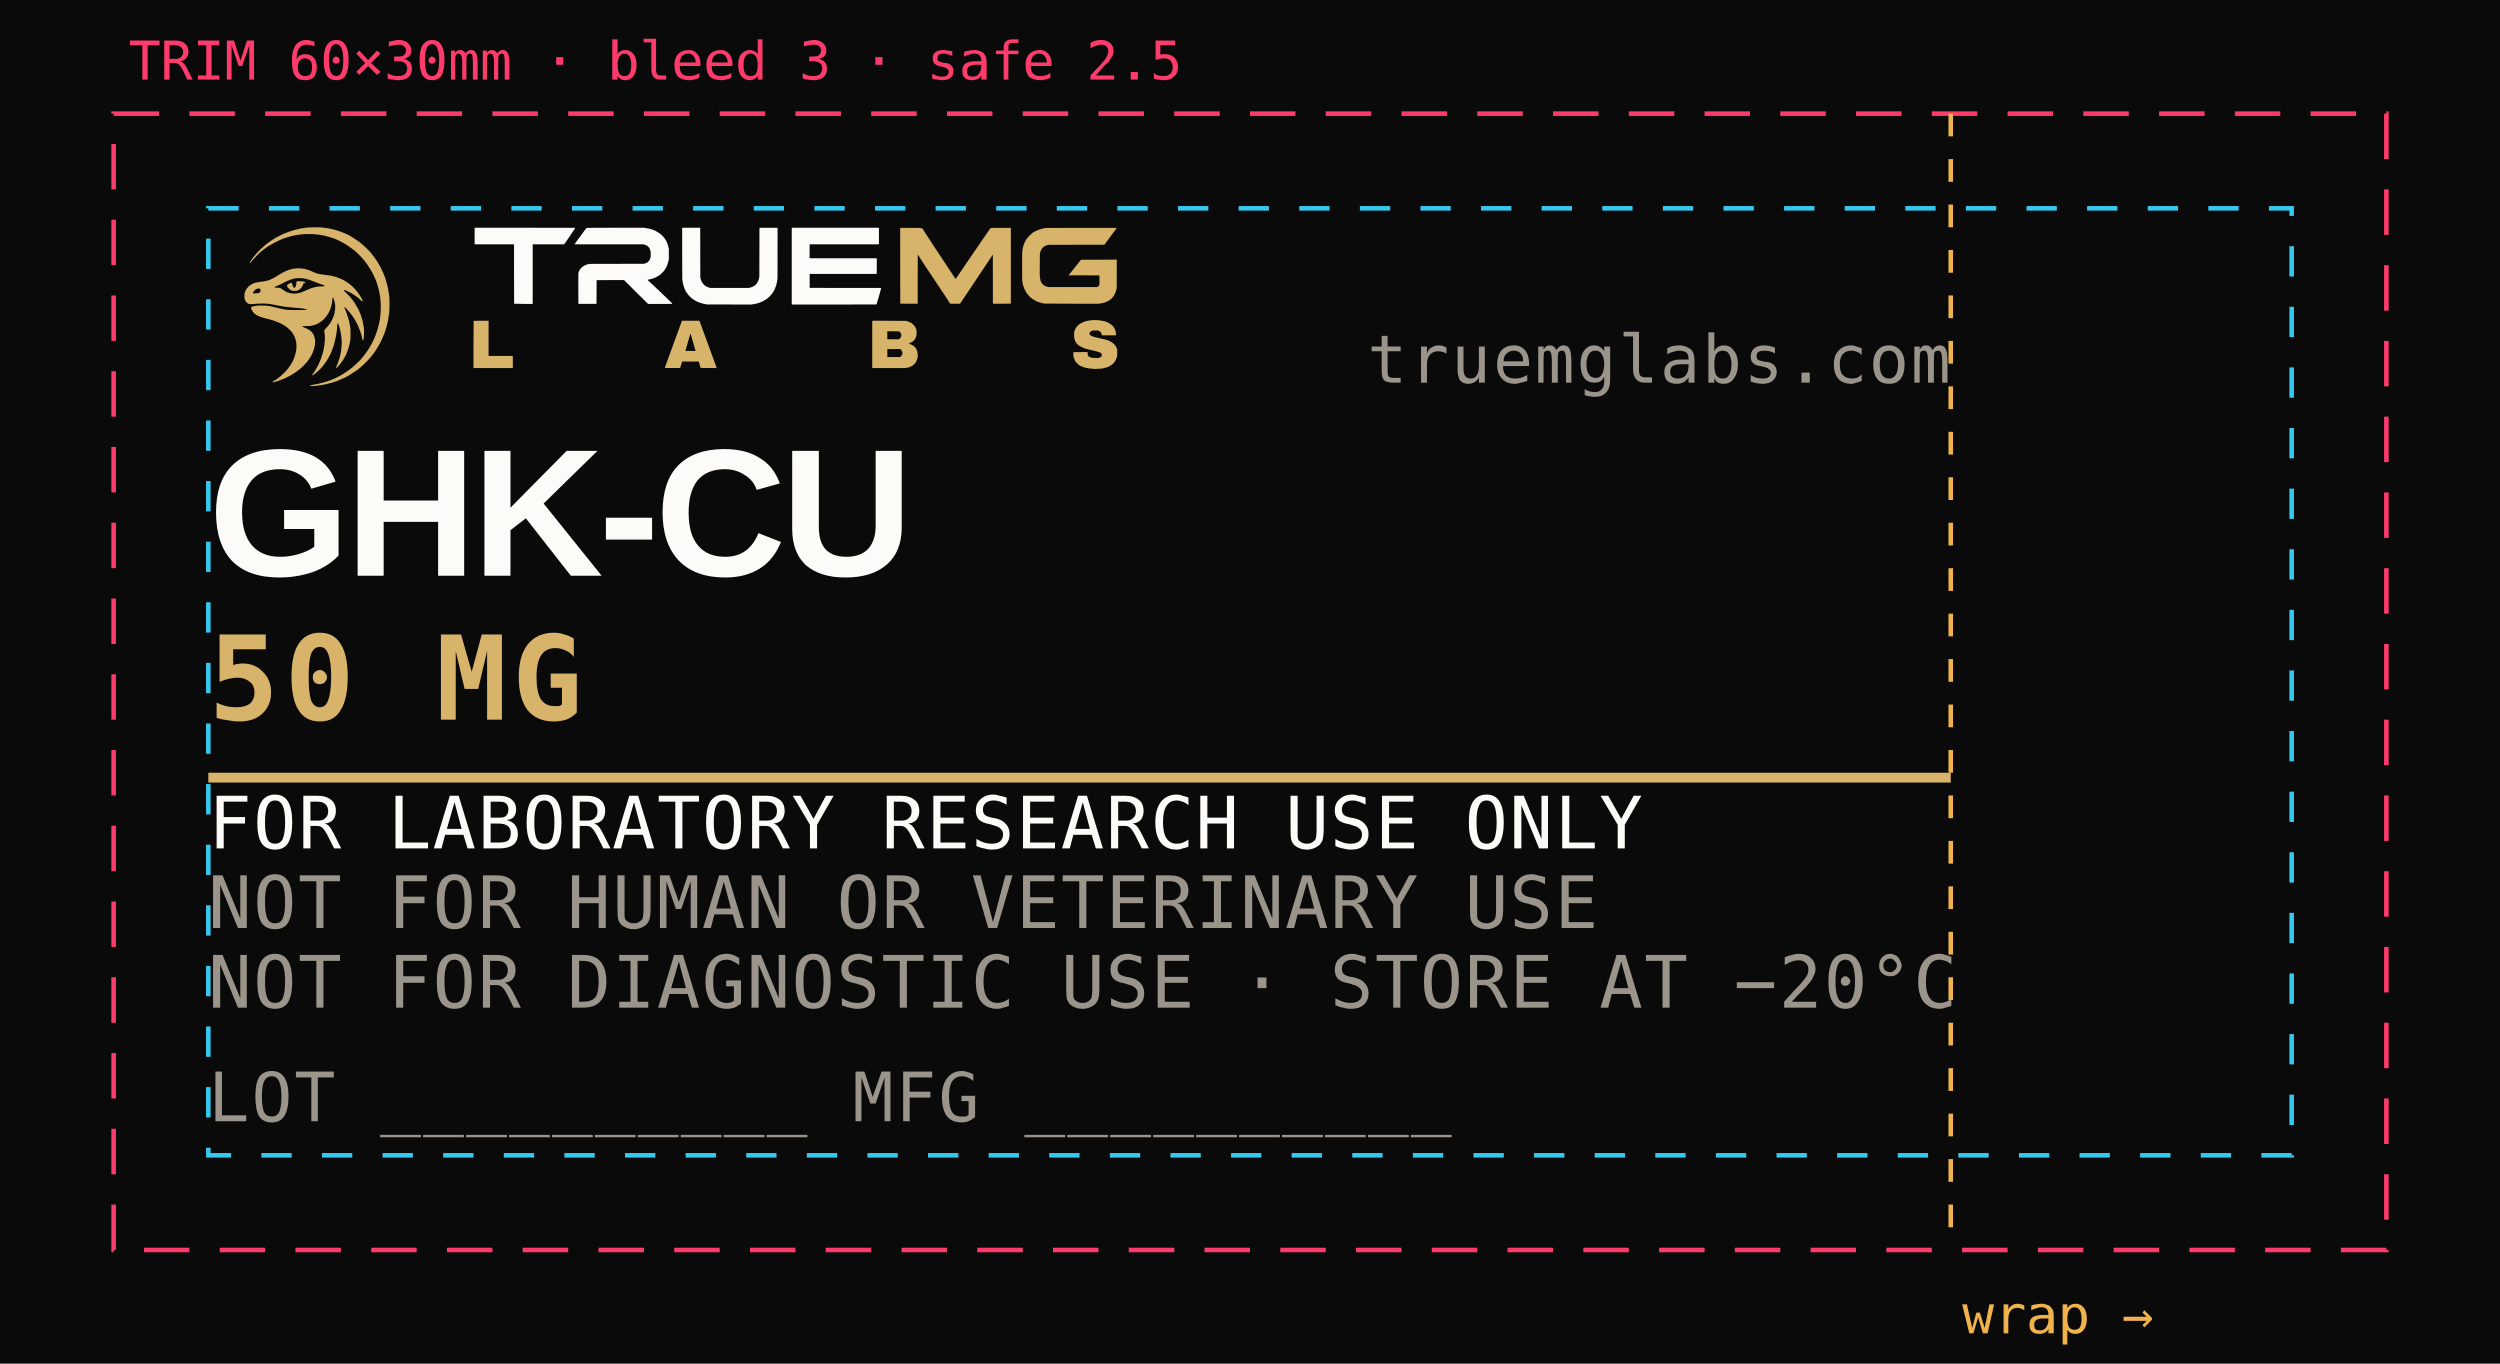
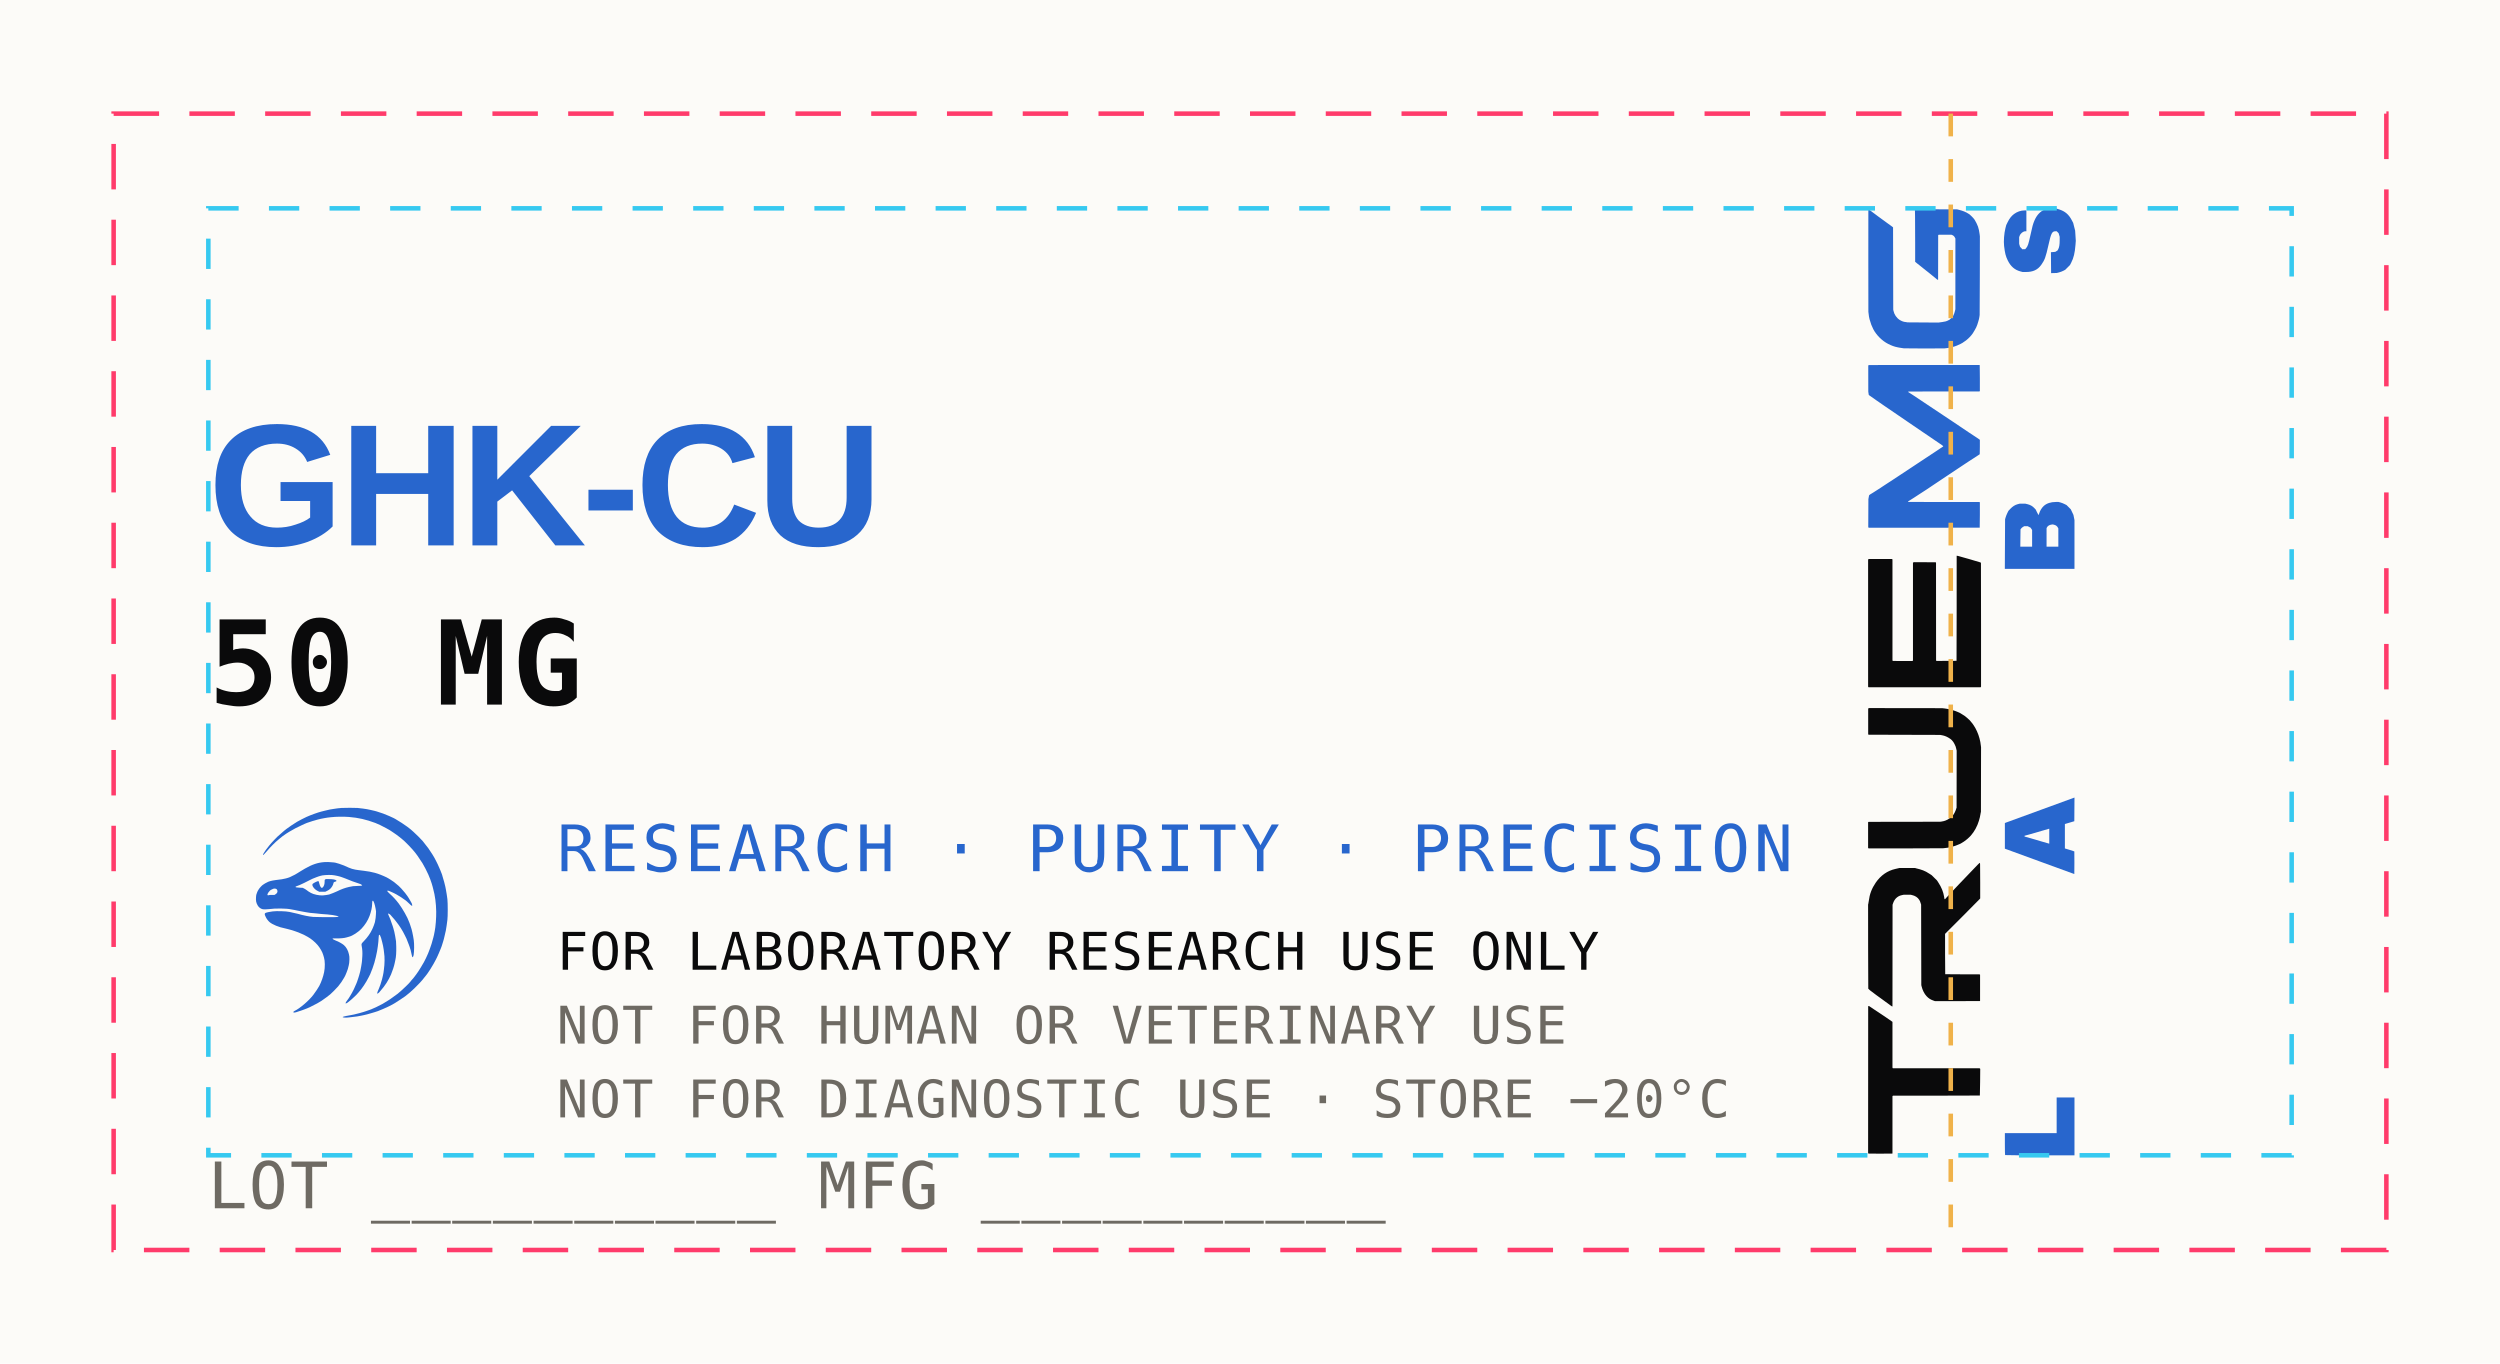
<svg xmlns="http://www.w3.org/2000/svg" width="66.0mm" height="36.0mm" viewBox="0 0 66.0 36.0">
-   <rect x="0" y="0" width="66.0" height="36.0" fill="#0A0A0B" />
-   <g transform="translate(5.500,5.300) scale(0.0035)">
-     <g transform="translate(0,1600) scale(0.025,-0.025)" fill="#D8B46A" stroke="none">
-       <path d="M30400 55957 c-297 -16 -720 -59 -940 -94 -220 -35 -598 -91 -840 -124 -768 -105 -982 -149 -2060 -419 -187 -47 -520 -130 -740 -184 -821 -204 -2477 -801 -3440 -1242 -528 -241 -1624 -809 -2100 -1086 -590 -345 -2063 -1335 -2434 -1636 -184 -150 -429 -344 -546 -432 -225 -171 -418 -340 -1592 -1400 -171 -154 -354 -346 -408 -427 -53 -81 -151 -178 -217 -217 -65 -39 -332 -323 -591 -631 -260 -307 -536 -632 -615 -722 -79 -90 -204 -252 -278 -361 -74 -110 -192 -263 -262 -340 -114 -126 -263 -343 -696 -1013 -216 -334 -206 -561 14 -319 54 61 220 236 368 390 148 154 351 382 453 506 583 717 1913 2044 2524 2520 187 146 376 305 420 354 124 139 986 773 1403 1033 152 95 430 269 617 387 719 454 2073 1166 2860 1505 308 133 603 269 657 303 136 88 871 359 1323 488 209 60 422 131 472 159 51 28 280 93 509 144 229 52 529 139 668 194 138 54 485 138 771 186 286 48 664 121 840 162 176 41 500 94 720 119 220 24 553 61 740 82 1195 135 2877 157 4140 55 2107 -171 3829 -563 6000 -1368 547 -203 1543 -682 2440 -1172 805 -441 925 -512 1273 -757 172 -121 406 -279 520 -351 314 -199 918 -640 1261 -920 168 -138 414 -333 546 -433 671 -512 2476 -2380 3072 -3178 171 -230 399 -535 507 -678 203 -270 597 -862 1144 -1720 301 -472 1075 -1973 1331 -2582 244 -582 288 -689 440 -1078 157 -402 526 -1548 526 -1634 0 -25 63 -271 139 -546 425 -1525 659 -3281 692 -5200 24 -1413 -143 -3550 -352 -4500 -43 -198 -116 -563 -160 -812 -45 -249 -115 -537 -156 -640 -40 -103 -95 -296 -122 -428 -70 -351 -400 -1420 -556 -1800 -45 -110 -126 -335 -179 -500 -303 -935 -1266 -2951 -1690 -3540 -48 -66 -136 -217 -195 -335 -59 -118 -223 -384 -363 -590 -141 -206 -291 -442 -333 -525 -80 -157 -865 -1223 -1119 -1521 -80 -93 -265 -302 -411 -463 -146 -160 -293 -345 -327 -409 -114 -218 -2195 -2185 -2830 -2676 -482 -373 -1297 -962 -1638 -1185 -187 -123 -392 -257 -455 -299 -933 -620 -1772 -1089 -2765 -1547 -1211 -558 -1273 -583 -2220 -892 -165 -54 -462 -153 -659 -220 -404 -137 -1597 -460 -1841 -499 -88 -14 -268 -60 -400 -101 -132 -42 -497 -113 -811 -159 -315 -46 -711 -117 -880 -159 -170 -41 -410 -95 -534 -119 -231 -46 -397 -133 -347 -183 95 -94 798 -124 1312 -56 165 22 480 57 700 78 872 82 1752 214 2260 340 209 52 470 107 580 122 229 33 1212 293 1670 443 170 56 494 152 720 213 225 62 554 167 730 234 812 310 1131 440 1222 499 54 35 216 108 361 162 314 117 1446 662 1757 846 121 71 355 207 520 301 366 210 1934 1241 2396 1576 184 134 481 371 660 526 178 155 414 350 524 433 303 227 1686 1577 2220 2165 530 584 702 788 1026 1220 124 165 288 365 363 445 76 80 195 237 265 348 69 111 214 324 322 474 107 150 267 390 356 533 591 958 912 1505 1022 1741 70 149 190 374 268 501 77 128 192 355 255 505 63 150 272 615 464 1033 191 418 388 895 437 1060 48 165 128 376 176 469 47 93 114 299 147 457 34 159 105 389 159 511 54 123 134 394 178 603 44 209 133 578 197 820 205 766 368 1607 466 2396 53 420 127 980 164 1244 103 719 104 3773 2 4678 -40 351 -80 651 -89 666 -10 15 -53 304 -97 642 -44 338 -123 794 -176 1014 -53 220 -110 499 -126 620 -35 263 -450 1784 -595 2180 -56 154 -103 326 -103 383 -1 57 -46 192 -102 300 -55 108 -130 296 -165 417 -36 121 -106 301 -157 400 -51 99 -137 297 -190 440 -127 339 -665 1495 -792 1700 -54 88 -134 241 -177 340 -180 415 -1143 1960 -1598 2567 -399 531 -784 1023 -1271 1625 -285 353 -1603 1669 -2131 2128 -215 187 -483 422 -594 522 -112 101 -303 252 -424 337 -121 85 -274 203 -340 262 -268 241 -2259 1538 -2760 1799 -154 81 -352 185 -440 232 -251 134 -937 448 -980 448 -21 0 -151 53 -289 119 -523 248 -1616 649 -2243 823 -194 54 -383 113 -420 133 -38 19 -212 65 -388 103 -176 37 -574 130 -885 205 -311 75 -689 154 -840 175 -151 22 -572 84 -935 139 -363 54 -912 118 -1220 141 -624 46 -2827 46 -3660 -1z" />
-       <path d="M26520 43595 c-1503 -101 -2804 -534 -4460 -1485 -714 -409 -983 -571 -1100 -661 -55 -43 -163 -110 -240 -149 -77 -40 -201 -119 -276 -176 -252 -192 -912 -540 -1832 -966 -362 -168 -1371 -434 -1832 -483 -220 -24 -849 -105 -1397 -181 -1084 -151 -1615 -302 -2108 -598 -124 -75 -244 -136 -267 -136 -23 0 -123 -62 -222 -138 -99 -75 -243 -170 -319 -210 -194 -101 -835 -791 -958 -1032 -57 -110 -148 -261 -204 -335 -55 -74 -113 -191 -127 -260 -15 -69 -77 -242 -139 -385 -93 -215 -119 -350 -150 -780 -62 -878 26 -1314 388 -1935 234 -401 636 -717 1052 -828 273 -73 1001 -73 1501 0 1439 208 4011 182 5050 -52 99 -22 459 -87 800 -145 341 -57 728 -138 860 -179 132 -41 510 -114 840 -162 330 -47 780 -129 1000 -181 220 -51 607 -113 860 -136 253 -24 865 -80 1360 -124 495 -45 981 -98 1080 -118 99 -20 306 -37 460 -38 354 -3 1780 -140 2269 -220 561 -91 1231 -246 1282 -297 107 -107 -50 -145 -708 -168 -1005 -37 -4364 -9 -5019 41 -919 71 -2277 343 -3524 706 -295 86 -642 164 -1920 435 -801 170 -2892 235 -3833 119 -689 -85 -1433 -246 -1627 -352 -142 -77 -161 -105 -172 -254 -7 -100 14 -219 54 -296 36 -70 115 -247 175 -392 132 -321 525 -849 832 -1119 668 -585 2172 -1205 3551 -1464 184 -34 412 -90 507 -124 95 -34 263 -78 373 -99 481 -89 2334 -717 2607 -883 70 -43 250 -120 400 -172 244 -83 464 -195 1313 -665 764 -423 1614 -1125 2248 -1858 531 -613 1106 -1620 1268 -2220 39 -143 124 -429 189 -636 240 -761 257 -2233 37 -3317 -217 -1075 -632 -2255 -1116 -3173 -229 -434 -819 -1321 -1340 -2014 -1001 -1331 -3082 -3113 -4317 -3698 -201 -95 -291 -207 -251 -311 40 -104 505 -42 935 126 201 79 390 143 420 143 30 0 161 38 291 85 130 47 425 153 656 235 1057 378 1752 700 3120 1446 773 421 1073 619 2200 1450 708 522 898 688 1617 1407 888 889 1167 1215 1709 1992 459 658 952 1543 1074 1925 28 88 87 232 131 320 162 320 426 1184 487 1588 34 226 81 482 105 568 24 86 47 446 51 800 5 574 -6 700 -108 1164 -196 892 -591 1610 -1163 2111 -348 305 -1330 854 -1763 986 -288 88 -828 392 -822 463 7 83 242 104 886 80 867 -32 1816 58 2336 222 198 62 469 141 603 175 749 190 2014 1010 2759 1788 834 871 1481 1889 1872 2948 371 1003 586 2015 587 2767 0 510 43 700 159 700 169 0 460 -829 623 -1780 l107 -620 -22 -660 c-20 -592 -86 -1119 -231 -1831 -41 -202 -387 -1161 -474 -1316 -22 -40 -93 -192 -157 -337 -367 -838 -1079 -1848 -1882 -2673 -599 -615 -608 -633 -509 -1135 146 -744 192 -1447 147 -2272 -48 -871 -109 -1582 -139 -1632 -12 -18 -67 -361 -124 -762 -56 -401 -146 -867 -198 -1036 -53 -168 -107 -378 -122 -466 -14 -88 -78 -322 -141 -520 -64 -198 -160 -504 -214 -680 -152 -499 -411 -1216 -459 -1274 -24 -29 -90 -177 -147 -329 -57 -152 -145 -349 -195 -437 -51 -88 -122 -250 -158 -360 -36 -110 -119 -281 -185 -380 -66 -99 -120 -197 -120 -218 0 -20 -72 -160 -160 -310 -88 -149 -235 -402 -327 -562 -315 -549 -487 -810 -761 -1157 -516 -654 -501 -911 32 -556 404 269 1699 1403 2036 1782 132 149 367 412 523 584 778 860 1696 2237 2305 3457 131 264 289 579 351 700 62 121 141 322 177 448 36 125 128 358 204 519 77 160 140 315 140 345 0 29 52 183 115 341 392 980 975 3467 1107 4727 32 308 86 767 118 1020 33 253 61 649 62 880 5 962 253 961 558 -3 94 -296 211 -735 261 -977 49 -242 135 -611 191 -820 55 -209 121 -587 145 -840 25 -253 62 -559 82 -680 172 -1013 156 -2619 -38 -3940 -42 -286 -88 -619 -102 -740 -14 -121 -76 -427 -137 -680 -61 -253 -150 -622 -197 -820 -127 -538 -590 -1900 -721 -2122 -39 -66 -146 -312 -238 -546 -153 -393 -176 -552 -79 -552 54 0 393 237 393 275 0 17 149 195 331 395 955 1050 1835 2420 2383 3710 337 792 716 1965 832 2574 36 190 109 535 161 766 162 707 225 1653 199 3000 -22 1204 -30 1285 -245 2420 -174 915 -259 1298 -325 1453 -34 81 -78 246 -98 366 -20 121 -90 346 -154 500 -65 155 -172 452 -238 661 -219 697 -371 1096 -590 1549 -225 468 -255 587 -158 625 60 23 542 -311 542 -375 0 -18 167 -210 371 -426 204 -216 424 -465 490 -553 65 -88 227 -295 361 -460 806 -1000 1475 -2061 2055 -3260 159 -330 307 -633 329 -674 87 -161 473 -1149 536 -1371 37 -129 117 -352 179 -495 130 -300 330 -1063 443 -1694 78 -431 162 -666 238 -666 74 0 192 250 233 495 136 809 151 2549 29 3405 -164 1155 -478 2567 -677 3046 -53 129 -120 333 -147 454 -28 121 -91 301 -140 400 -49 99 -112 252 -139 340 -263 842 -1447 2937 -2313 4092 -647 863 -1321 1593 -2113 2292 -380 335 -559 564 -507 649 35 57 368 -4 513 -94 72 -44 234 -116 359 -159 125 -43 285 -113 354 -156 69 -43 225 -117 346 -164 193 -76 779 -416 1600 -929 143 -89 368 -246 500 -349 132 -103 324 -236 427 -295 103 -59 226 -156 273 -217 47 -60 209 -209 361 -330 151 -121 341 -298 423 -393 147 -172 412 -367 500 -367 65 0 11 374 -86 593 -41 95 -200 374 -352 620 -152 246 -308 510 -346 587 -75 150 -584 868 -818 1153 -619 756 -1136 1324 -1463 1607 -910 786 -1306 1090 -1806 1385 -172 102 -385 235 -473 295 -208 143 -717 397 -1153 577 -191 79 -504 209 -697 289 -192 80 -485 187 -650 238 -165 50 -453 139 -640 196 -545 168 -1843 407 -2580 476 -374 34 -869 97 -1100 139 -231 41 -582 94 -780 116 -361 41 -1191 293 -1520 460 -595 303 -1597 706 -2220 892 -828 248 -1011 292 -1227 295 -114 1 -339 19 -500 39 -451 57 -1085 72 -1593 38z m1750 -2955 c603 -47 1755 -303 2219 -493 182 -75 385 -148 451 -164 66 -15 237 -80 380 -143 809 -358 2387 -945 3079 -1146 331 -96 539 -198 665 -324 l62 -61 -65 -65 c-53 -53 -213 -68 -952 -89 -973 -28 -1196 -54 -1970 -230 -915 -207 -1807 -533 -2759 -1007 -349 -173 -1455 -617 -1800 -722 -198 -60 -1095 -189 -1477 -212 -768 -46 -2093 236 -2671 568 -510 292 -675 400 -952 621 -165 132 -444 309 -620 393 l-320 152 -722 36 c-406 19 -761 55 -810 82 -106 56 -115 157 -18 191 39 13 178 68 310 123 132 55 384 151 560 213 176 62 653 285 1060 495 407 211 947 483 1200 605 253 122 559 273 680 335 121 62 328 144 460 181 132 37 313 110 402 161 90 52 307 131 483 176 176 45 382 108 458 139 375 156 1784 254 2667 185z m-12741 -3188 c84 -49 157 -141 206 -259 153 -369 -11 -726 -452 -985 l-183 -108 -600 0 c-407 0 -628 -16 -687 -50 -118 -67 -232 -63 -294 11 -172 208 461 1091 900 1255 118 44 284 119 368 165 187 103 540 89 742 -29z" />
-       <path d="M26687 39620 l-119 -100 -18 -470 c-17 -409 -36 -512 -147 -790 -197 -494 -466 -674 -672 -450 -159 174 -361 642 -408 950 -51 326 -114 458 -237 490 -131 34 -1056 -420 -1251 -615 -316 -316 318 -1235 1125 -1629 l379 -186 681 3 680 2 425 205 c315 151 495 269 691 452 333 312 649 831 725 1190 68 324 93 351 426 450 314 94 364 159 230 301 -178 190 -840 297 -1832 297 l-559 0 -119 -100z" />
-     </g>
-   </g>
-   <g transform="translate(12.500,6.000) scale(0.003017)">
+   <rect x="0" y="0" width="66.0" height="36.0" fill="#FCFBF8" />
+   <g transform="translate(49.30,30.50) rotate(-90) scale(0.004437)">
    <g transform="translate(0,681) scale(0.025,-0.025)" stroke="none">
-       <g fill="#FCFBF8">
+       <g fill="#0A0A0B">
        <path d="M465 27020 l-58 -59 -15 -2770 c-8 -1524 0 -2802 18 -2841 l33 -70 6816 0 6815 0 61 -61 61 -61 -3 -10322 c-2 -5867 12 -10336 32 -10355 19 -18 1457 -45 3195 -61 l3160 -28 70 77 70 78 0 10325 0 10325 77 42 78 41 5439 0 5440 0 86 110 c125 160 843 1198 1065 1538 295 455 724 1099 1709 2569 l910 1356 -12 104 -12 103 -17488 9 -17488 9 -59 -58z" />
        <path d="M39653 27037 c-49 -18 -221 -200 -384 -405 -458 -576 -1855 -2468 -2161 -2925 -179 -268 -743 -1037 -1416 -1929 -166 -221 -278 -407 -266 -440 l22 -57 12086 -12 12086 -12 278 -88 c640 -203 1152 -536 1485 -965 307 -395 445 -712 569 -1304 l66 -320 0 -800 0 -800 -66 -300 c-181 -812 -569 -1408 -1152 -1768 -273 -168 -352 -202 -789 -341 l-351 -111 -9580 -21 -9580 -22 -300 -72 c-898 -215 -1753 -647 -2317 -1169 -555 -514 -833 -960 -1109 -1776 l-74 -220 -9 -5315 c-6 -2923 5 -5341 24 -5374 l33 -60 3113 -1 3113 0 48 65 47 66 6 4063 c3 2235 15 4080 27 4100 13 21 2011 36 4813 36 l4790 0 4138 -4134 c2275 -2274 4176 -4155 4224 -4180 l88 -46 3836 0 c2110 0 4003 12 4207 26 l369 26 19 50 c22 57 -449 537 -1427 1453 -693 648 -3219 3069 -3680 3525 -144 143 -513 492 -821 776 -307 284 -765 716 -1018 960 -460 444 -678 647 -1334 1239 l-350 316 13 64 12 65 180 30 c98 16 287 47 419 68 1108 179 2211 624 3280 1324 l560 366 620 626 620 626 263 400 c457 695 732 1203 890 1648 218 612 370 1114 408 1352 14 88 56 250 92 360 l67 200 0 1860 0 1860 -67 280 c-37 154 -105 451 -152 660 -425 1916 -1544 3522 -3281 4711 -1373 939 -2719 1447 -4380 1652 -176 22 -437 66 -580 99 l-260 59 -9960 -6 c-5478 -3 -9999 -20 -10047 -38z" />
        <path d="M73081 27003 l-41 -78 3 -8632 c2 -4748 18 -8831 36 -9073 101 -1383 432 -2698 970 -3860 66 -143 137 -296 156 -340 20 -44 107 -188 194 -320 88 -132 189 -294 225 -360 209 -379 985 -1283 1459 -1702 967 -852 2219 -1538 3517 -1926 650 -194 1101 -302 1480 -354 165 -23 381 -62 480 -87 l180 -46 7678 -14 7679 -14 341 41 c875 105 996 127 1782 328 1078 274 2363 850 3164 1418 90 64 252 177 360 252 187 130 549 429 780 644 172 160 902 995 1009 1154 55 80 204 315 333 521 129 206 275 440 325 520 50 80 106 181 125 225 20 44 83 188 142 320 184 414 294 707 421 1120 67 220 148 481 179 580 32 99 77 306 101 460 24 154 62 337 84 406 22 69 70 384 107 700 l66 574 11 8700 12 8700 -51 100 -50 100 -3067 0 -3067 0 -52 -52 -52 -52 -24 -8508 -24 -8508 -44 -260 c-110 -664 -270 -1122 -588 -1684 -416 -734 -817 -1122 -1520 -1473 -547 -273 -643 -308 -1159 -424 l-449 -100 -6776 10 -6776 11 -200 71 c-110 39 -290 99 -400 133 -249 78 -763 334 -1012 503 -573 388 -1285 1345 -1482 1993 -23 77 -72 239 -109 360 -36 121 -85 364 -108 540 l-41 320 -14 8515 -13 8515 -45 55 -46 55 -3073 0 -3074 0 -42 -77z" />
        <path d="M111470 27037 l-70 -41 0 -13357 0 -13356 77 -42 78 -41 14699 0 c8085 0 14727 11 14761 23 73 29 147 254 589 1797 45 154 107 361 140 460 63 190 147 481 240 830 105 394 171 630 288 1030 333 1138 450 1584 428 1620 l-25 40 -12447 1 c-6847 0 -12469 14 -12496 31 l-47 30 -13 2367 -12 2367 52 52 52 52 11644 8 11643 7 44 44 44 44 13 2601 14 2601 -64 97 -64 98 -11636 0 -11636 0 -65 65 -65 65 9 2319 10 2320 55 55 56 56 12035 0 12036 0 42 77 41 78 0 2733 0 2734 -61 88 -61 87 -15129 1 -15129 0 -70 -41z" />
      </g>
-       <g fill="#D8B46A">
+       <g fill="#2866CD">
        <path d="M149428 26991 l-69 -51 0 -13193 c0 -7256 10 -13210 23 -13230 14 -22 1228 -37 3012 -37 l2990 0 48 48 48 48 0 8485 c0 4667 11 8496 24 8510 51 51 137 -27 250 -225 101 -177 300 -490 866 -1360 66 -102 354 -541 640 -976 286 -435 601 -923 700 -1084 99 -162 321 -503 493 -760 172 -256 505 -753 740 -1103 235 -350 445 -663 467 -695 22 -31 510 -762 1084 -1623 574 -861 1170 -1754 1324 -1985 154 -231 405 -609 558 -840 153 -231 503 -754 776 -1163 274 -408 516 -772 538 -808 22 -36 195 -296 384 -577 189 -282 556 -836 816 -1232 1081 -1646 1205 -1838 1541 -2380 75 -121 155 -233 178 -249 22 -17 800 -30 1727 -30 l1686 -1 119 135 c65 75 217 295 338 490 237 384 977 1507 1354 2055 228 331 2457 3644 2617 3889 44 67 699 1051 1456 2187 757 1135 1423 2135 1480 2222 180 274 1884 2825 1961 2936 156 223 1269 1899 1393 2098 72 114 250 393 396 620 l265 412 64 -13 65 -12 10 -8456 10 -8455 45 -54 45 -54 3045 1 c1675 0 3068 15 3097 33 l52 33 3 9997 c2 5498 1 11430 -2 13183 l-5 3187 -64 64 -64 64 -3106 -3 -3106 -4 -378 -57 -379 -56 -90 -91 c-86 -86 -510 -688 -1208 -1715 -174 -255 -384 -561 -468 -680 -84 -119 -276 -396 -427 -616 -151 -220 -458 -665 -682 -990 -1061 -1535 -1504 -2184 -2993 -4392 -102 -151 -291 -424 -420 -606 -395 -558 -1826 -2658 -2692 -3952 -243 -363 -534 -795 -646 -960 -362 -533 -933 -1370 -1216 -1780 -151 -220 -481 -706 -734 -1080 -645 -958 -666 -976 -803 -710 -42 83 -173 285 -290 450 -117 165 -304 439 -414 609 -110 170 -319 485 -464 700 -262 388 -699 1050 -1710 2591 -288 440 -580 881 -649 980 -69 99 -254 378 -411 620 -158 242 -361 548 -451 680 -281 410 -2516 3790 -2639 3990 -64 104 -235 365 -380 580 -145 214 -333 498 -417 630 -84 132 -354 546 -599 920 -245 374 -615 940 -823 1259 -207 318 -435 660 -505 760 -71 99 -211 316 -313 481 -101 165 -291 462 -420 660 -130 198 -296 457 -368 575 -72 117 -167 271 -211 341 -44 69 -139 228 -212 352 -169 288 -192 306 -474 358 -129 23 -333 61 -454 84 l-220 41 -3341 16 -3341 15 -70 -51z" />
        <path d="M200748 27015 c-12 -12 -199 -36 -415 -54 -432 -34 -1041 -135 -1353 -224 -1056 -300 -1666 -529 -2360 -890 -1428 -741 -2792 -2118 -3512 -3547 -409 -812 -663 -1509 -787 -2160 -25 -132 -70 -357 -100 -500 -79 -379 -135 -742 -162 -1060 -43 -494 -55 -9253 -14 -9700 56 -610 149 -1204 259 -1660 102 -419 325 -1132 377 -1200 16 -22 80 -166 140 -320 130 -331 384 -846 530 -1076 305 -481 394 -610 605 -874 491 -615 1084 -1182 1642 -1570 290 -202 1442 -860 1505 -860 28 0 101 -26 164 -59 200 -104 621 -251 1093 -383 253 -70 546 -153 651 -184 105 -31 330 -75 500 -97 170 -23 390 -53 489 -68 99 -14 4347 -33 9440 -40 l9260 -14 540 64 c656 78 1322 222 1791 386 457 161 1227 540 1629 803 397 259 1101 959 1378 1369 420 622 746 1395 972 2303 l125 500 14 4945 15 4946 -71 71 -71 71 -1581 -27 c-870 -14 -3652 -26 -6184 -26 l-4603 0 -358 -430 c-730 -878 -909 -1102 -1673 -2099 -240 -314 -558 -715 -706 -891 -148 -176 -383 -466 -523 -644 -337 -431 -699 -871 -887 -1081 -88 -98 -148 -202 -140 -243 l14 -72 5305 -10 5304 -10 53 -64 53 -63 2 -1507 2 -1506 -91 -224 c-110 -274 -304 -474 -603 -623 l-226 -113 -8400 4 -8400 4 -320 70 c-469 102 -882 246 -1179 409 l-261 145 -360 364 -361 364 -139 260 c-255 475 -361 834 -439 1480 -25 209 -65 499 -88 643 l-43 264 25 3744 25 3744 40 105 c22 58 40 190 41 293 1 337 223 944 505 1380 483 748 1297 1294 2194 1474 l240 48 9794 23 9795 22 117 140 c64 77 166 212 225 299 139 203 491 691 749 1038 529 712 1029 1396 1202 1646 106 153 235 331 287 397 354 447 648 839 1069 1427 120 168 302 408 403 532 l184 226 -13 87 -12 88 -12145 8 c-6680 5 -12155 -1 -12167 -13z" />
      </g>
    </g>
    <g transform="translate(0,811.8) scale(2.00071)">
-       <g transform="translate(0,214) scale(0.025,-0.025)" fill="#D8B46A" stroke="none">
+       <g transform="translate(0,214) scale(0.025,-0.025)" fill="#2866CD" stroke="none">
        <path d="M108180 8534 c-883 -105 -1223 -191 -1720 -433 -723 -354 -1137 -832 -1320 -1524 l-62 -237 -3 -388 c-4 -854 255 -1416 851 -1840 580 -413 916 -536 2354 -856 1425 -317 1640 -428 1640 -841 l0 -141 -113 -114 -114 -113 -214 -63 -214 -64 -425 0 c-504 0 -844 55 -1052 172 l-152 85 -83 134 -83 134 -20 258 -21 258 -1245 -10 -1244 -11 9 -334 9 -334 66 -266 c36 -146 121 -374 189 -506 l125 -240 281 -282 281 -281 281 -146 c560 -291 1154 -435 2099 -509 l500 -39 606 38 606 39 461 117 462 116 312 163 c696 362 1073 805 1299 1525 l94 299 -2 560 -2 560 -94 240 c-217 556 -654 973 -1318 1259 -413 178 -717 261 -1834 501 -954 205 -1224 295 -1434 476 l-146 126 -4 173 -5 172 146 134 147 134 173 52 173 51 400 1 400 1 151 -53 c299 -106 549 -418 549 -685 l0 -122 1240 0 1240 0 0 232 c0 429 -157 880 -432 1244 -232 306 -531 541 -948 745 l-360 176 -388 100 c-588 151 -1538 223 -2092 157z" />
        <path d="M27 8413 c-15 -14 -27 -1877 -27 -4140 l0 -4113 3440 0 3440 0 0 1060 0 1060 -2120 0 -2120 0 0 3080 0 3080 -1293 0 c-712 0 -1306 -12 -1320 -27z" />
        <path d="M36449 8370 c-16 -38 -696 -1897 -1510 -4130 l-1482 -4060 1338 -11 c735 -5 1345 -2 1355 8 10 10 94 267 186 571 l167 552 1453 0 1453 0 166 -560 166 -560 1408 -11 1408 -10 -54 150 c-226 634 -2882 7899 -2925 8001 l-54 130 -1523 0 -1524 0 -28 -70z m1733 -2892 c92 -340 278 -981 413 -1425 135 -444 245 -826 245 -850 l0 -43 -880 0 -880 0 0 35 c0 20 118 428 261 908 144 480 325 1099 402 1375 77 276 150 534 162 574 12 40 41 66 65 58 l43 -14 169 -618z" />
        <path d="M69760 4303 l0 -4143 2902 0 2901 0 309 62 308 62 334 158 333 158 252 251 251 252 125 248 c69 137 153 351 185 477 l60 229 -1 321 c-1 601 -160 1085 -470 1430 -201 224 -556 447 -848 535 -133 40 -241 82 -241 95 0 12 146 91 325 175 l324 152 189 177 c231 216 381 483 460 821 l61 257 0 322 1 321 -62 239 c-83 323 -270 621 -559 892 l-241 226 -260 128 c-143 71 -368 160 -499 198 l-239 69 -2950 15 -2950 15 0 -4142z m4807 2197 c59 -44 145 -145 190 -225 l83 -146 0 -196 0 -196 -90 -178 -90 -178 -136 -91 -136 -90 -994 0 -994 0 0 702 0 702 1030 -12 1030 -12 107 -80z m151 -3079 c149 -77 276 -287 306 -506 l24 -176 -47 -179 c-53 -196 -161 -336 -329 -424 l-108 -56 -1082 0 -1082 0 0 700 0 700 1102 0 1102 0 114 -59z" />
      </g>
    </g>
  </g>
-   <text x="51.50" y="10.10" text-anchor="end" font-family="IBM Plex Mono, SF Mono, Menlo, monospace" font-size="1.75" letter-spacing="0.05" fill="#9A948A">truemglabs.com</text>
-   <text x="5.5" y="15.20" font-family="Archivo Black, Archivo, Helvetica Neue, Arial, sans-serif" font-weight="900" font-size="4.80" letter-spacing="-0.12" fill="#FCFBF8">GHK-CU</text>
-   <text x="5.5" y="19.00" font-family="IBM Plex Mono, SF Mono, Menlo, monospace" font-weight="600" font-size="3.10" letter-spacing="0.14" fill="#D8B46A">50 MG</text>
-   <rect x="5.5" y="20.40" width="46.00" height="0.26" fill="#D8B46A" />
-   <text x="5.5" y="22.40" font-family="IBM Plex Mono, SF Mono, Menlo, monospace" font-size="1.90" letter-spacing="0.04" fill="#FCFBF8">FOR LABORATORY RESEARCH USE ONLY</text>
-   <text x="5.5" y="24.50" font-family="IBM Plex Mono, SF Mono, Menlo, monospace" font-size="1.90" letter-spacing="0.04" fill="#9A948A">NOT FOR HUMAN OR VETERINARY USE</text>
-   <text x="5.5" y="26.60" font-family="IBM Plex Mono, SF Mono, Menlo, monospace" font-size="1.90" letter-spacing="0.04" fill="#9A948A">NOT FOR DIAGNOSTIC USE · STORE AT −20°C</text>
-   <text x="5.5" y="29.60" font-family="IBM Plex Mono, SF Mono, Menlo, monospace" font-size="1.80" letter-spacing="0.05" fill="#9A948A">LOT __________   MFG __________</text>
+   <text x="5.5" y="14.40" font-family="Archivo Black, Archivo, Helvetica Neue, Arial, sans-serif" font-weight="900" font-size="4.60" letter-spacing="-0.12" fill="#2866CD">GHK-CU</text>
+   <text x="5.5" y="18.60" font-family="IBM Plex Mono, SF Mono, Menlo, monospace" font-weight="600" font-size="3.10" letter-spacing="0.14" fill="#0A0A0B">50 MG</text>
+   <g transform="translate(5.500,20.400) scale(0.004625)">
+     <g transform="translate(0,1600) scale(0.025,-0.025)" fill="#2866CD" stroke="none">
+       <path d="M30400 55957 c-297 -16 -720 -59 -940 -94 -220 -35 -598 -91 -840 -124 -768 -105 -982 -149 -2060 -419 -187 -47 -520 -130 -740 -184 -821 -204 -2477 -801 -3440 -1242 -528 -241 -1624 -809 -2100 -1086 -590 -345 -2063 -1335 -2434 -1636 -184 -150 -429 -344 -546 -432 -225 -171 -418 -340 -1592 -1400 -171 -154 -354 -346 -408 -427 -53 -81 -151 -178 -217 -217 -65 -39 -332 -323 -591 -631 -260 -307 -536 -632 -615 -722 -79 -90 -204 -252 -278 -361 -74 -110 -192 -263 -262 -340 -114 -126 -263 -343 -696 -1013 -216 -334 -206 -561 14 -319 54 61 220 236 368 390 148 154 351 382 453 506 583 717 1913 2044 2524 2520 187 146 376 305 420 354 124 139 986 773 1403 1033 152 95 430 269 617 387 719 454 2073 1166 2860 1505 308 133 603 269 657 303 136 88 871 359 1323 488 209 60 422 131 472 159 51 28 280 93 509 144 229 52 529 139 668 194 138 54 485 138 771 186 286 48 664 121 840 162 176 41 500 94 720 119 220 24 553 61 740 82 1195 135 2877 157 4140 55 2107 -171 3829 -563 6000 -1368 547 -203 1543 -682 2440 -1172 805 -441 925 -512 1273 -757 172 -121 406 -279 520 -351 314 -199 918 -640 1261 -920 168 -138 414 -333 546 -433 671 -512 2476 -2380 3072 -3178 171 -230 399 -535 507 -678 203 -270 597 -862 1144 -1720 301 -472 1075 -1973 1331 -2582 244 -582 288 -689 440 -1078 157 -402 526 -1548 526 -1634 0 -25 63 -271 139 -546 425 -1525 659 -3281 692 -5200 24 -1413 -143 -3550 -352 -4500 -43 -198 -116 -563 -160 -812 -45 -249 -115 -537 -156 -640 -40 -103 -95 -296 -122 -428 -70 -351 -400 -1420 -556 -1800 -45 -110 -126 -335 -179 -500 -303 -935 -1266 -2951 -1690 -3540 -48 -66 -136 -217 -195 -335 -59 -118 -223 -384 -363 -590 -141 -206 -291 -442 -333 -525 -80 -157 -865 -1223 -1119 -1521 -80 -93 -265 -302 -411 -463 -146 -160 -293 -345 -327 -409 -114 -218 -2195 -2185 -2830 -2676 -482 -373 -1297 -962 -1638 -1185 -187 -123 -392 -257 -455 -299 -933 -620 -1772 -1089 -2765 -1547 -1211 -558 -1273 -583 -2220 -892 -165 -54 -462 -153 -659 -220 -404 -137 -1597 -460 -1841 -499 -88 -14 -268 -60 -400 -101 -132 -42 -497 -113 -811 -159 -315 -46 -711 -117 -880 -159 -170 -41 -410 -95 -534 -119 -231 -46 -397 -133 -347 -183 95 -94 798 -124 1312 -56 165 22 480 57 700 78 872 82 1752 214 2260 340 209 52 470 107 580 122 229 33 1212 293 1670 443 170 56 494 152 720 213 225 62 554 167 730 234 812 310 1131 440 1222 499 54 35 216 108 361 162 314 117 1446 662 1757 846 121 71 355 207 520 301 366 210 1934 1241 2396 1576 184 134 481 371 660 526 178 155 414 350 524 433 303 227 1686 1577 2220 2165 530 584 702 788 1026 1220 124 165 288 365 363 445 76 80 195 237 265 348 69 111 214 324 322 474 107 150 267 390 356 533 591 958 912 1505 1022 1741 70 149 190 374 268 501 77 128 192 355 255 505 63 150 272 615 464 1033 191 418 388 895 437 1060 48 165 128 376 176 469 47 93 114 299 147 457 34 159 105 389 159 511 54 123 134 394 178 603 44 209 133 578 197 820 205 766 368 1607 466 2396 53 420 127 980 164 1244 103 719 104 3773 2 4678 -40 351 -80 651 -89 666 -10 15 -53 304 -97 642 -44 338 -123 794 -176 1014 -53 220 -110 499 -126 620 -35 263 -450 1784 -595 2180 -56 154 -103 326 -103 383 -1 57 -46 192 -102 300 -55 108 -130 296 -165 417 -36 121 -106 301 -157 400 -51 99 -137 297 -190 440 -127 339 -665 1495 -792 1700 -54 88 -134 241 -177 340 -180 415 -1143 1960 -1598 2567 -399 531 -784 1023 -1271 1625 -285 353 -1603 1669 -2131 2128 -215 187 -483 422 -594 522 -112 101 -303 252 -424 337 -121 85 -274 203 -340 262 -268 241 -2259 1538 -2760 1799 -154 81 -352 185 -440 232 -251 134 -937 448 -980 448 -21 0 -151 53 -289 119 -523 248 -1616 649 -2243 823 -194 54 -383 113 -420 133 -38 19 -212 65 -388 103 -176 37 -574 130 -885 205 -311 75 -689 154 -840 175 -151 22 -572 84 -935 139 -363 54 -912 118 -1220 141 -624 46 -2827 46 -3660 -1z" />
+       <path d="M26520 43595 c-1503 -101 -2804 -534 -4460 -1485 -714 -409 -983 -571 -1100 -661 -55 -43 -163 -110 -240 -149 -77 -40 -201 -119 -276 -176 -252 -192 -912 -540 -1832 -966 -362 -168 -1371 -434 -1832 -483 -220 -24 -849 -105 -1397 -181 -1084 -151 -1615 -302 -2108 -598 -124 -75 -244 -136 -267 -136 -23 0 -123 -62 -222 -138 -99 -75 -243 -170 -319 -210 -194 -101 -835 -791 -958 -1032 -57 -110 -148 -261 -204 -335 -55 -74 -113 -191 -127 -260 -15 -69 -77 -242 -139 -385 -93 -215 -119 -350 -150 -780 -62 -878 26 -1314 388 -1935 234 -401 636 -717 1052 -828 273 -73 1001 -73 1501 0 1439 208 4011 182 5050 -52 99 -22 459 -87 800 -145 341 -57 728 -138 860 -179 132 -41 510 -114 840 -162 330 -47 780 -129 1000 -181 220 -51 607 -113 860 -136 253 -24 865 -80 1360 -124 495 -45 981 -98 1080 -118 99 -20 306 -37 460 -38 354 -3 1780 -140 2269 -220 561 -91 1231 -246 1282 -297 107 -107 -50 -145 -708 -168 -1005 -37 -4364 -9 -5019 41 -919 71 -2277 343 -3524 706 -295 86 -642 164 -1920 435 -801 170 -2892 235 -3833 119 -689 -85 -1433 -246 -1627 -352 -142 -77 -161 -105 -172 -254 -7 -100 14 -219 54 -296 36 -70 115 -247 175 -392 132 -321 525 -849 832 -1119 668 -585 2172 -1205 3551 -1464 184 -34 412 -90 507 -124 95 -34 263 -78 373 -99 481 -89 2334 -717 2607 -883 70 -43 250 -120 400 -172 244 -83 464 -195 1313 -665 764 -423 1614 -1125 2248 -1858 531 -613 1106 -1620 1268 -2220 39 -143 124 -429 189 -636 240 -761 257 -2233 37 -3317 -217 -1075 -632 -2255 -1116 -3173 -229 -434 -819 -1321 -1340 -2014 -1001 -1331 -3082 -3113 -4317 -3698 -201 -95 -291 -207 -251 -311 40 -104 505 -42 935 126 201 79 390 143 420 143 30 0 161 38 291 85 130 47 425 153 656 235 1057 378 1752 700 3120 1446 773 421 1073 619 2200 1450 708 522 898 688 1617 1407 888 889 1167 1215 1709 1992 459 658 952 1543 1074 1925 28 88 87 232 131 320 162 320 426 1184 487 1588 34 226 81 482 105 568 24 86 47 446 51 800 5 574 -6 700 -108 1164 -196 892 -591 1610 -1163 2111 -348 305 -1330 854 -1763 986 -288 88 -828 392 -822 463 7 83 242 104 886 80 867 -32 1816 58 2336 222 198 62 469 141 603 175 749 190 2014 1010 2759 1788 834 871 1481 1889 1872 2948 371 1003 586 2015 587 2767 0 510 43 700 159 700 169 0 460 -829 623 -1780 l107 -620 -22 -660 c-20 -592 -86 -1119 -231 -1831 -41 -202 -387 -1161 -474 -1316 -22 -40 -93 -192 -157 -337 -367 -838 -1079 -1848 -1882 -2673 -599 -615 -608 -633 -509 -1135 146 -744 192 -1447 147 -2272 -48 -871 -109 -1582 -139 -1632 -12 -18 -67 -361 -124 -762 -56 -401 -146 -867 -198 -1036 -53 -168 -107 -378 -122 -466 -14 -88 -78 -322 -141 -520 -64 -198 -160 -504 -214 -680 -152 -499 -411 -1216 -459 -1274 -24 -29 -90 -177 -147 -329 -57 -152 -145 -349 -195 -437 -51 -88 -122 -250 -158 -360 -36 -110 -119 -281 -185 -380 -66 -99 -120 -197 -120 -218 0 -20 -72 -160 -160 -310 -88 -149 -235 -402 -327 -562 -315 -549 -487 -810 -761 -1157 -516 -654 -501 -911 32 -556 404 269 1699 1403 2036 1782 132 149 367 412 523 584 778 860 1696 2237 2305 3457 131 264 289 579 351 700 62 121 141 322 177 448 36 125 128 358 204 519 77 160 140 315 140 345 0 29 52 183 115 341 392 980 975 3467 1107 4727 32 308 86 767 118 1020 33 253 61 649 62 880 5 962 253 961 558 -3 94 -296 211 -735 261 -977 49 -242 135 -611 191 -820 55 -209 121 -587 145 -840 25 -253 62 -559 82 -680 172 -1013 156 -2619 -38 -3940 -42 -286 -88 -619 -102 -740 -14 -121 -76 -427 -137 -680 -61 -253 -150 -622 -197 -820 -127 -538 -590 -1900 -721 -2122 -39 -66 -146 -312 -238 -546 -153 -393 -176 -552 -79 -552 54 0 393 237 393 275 0 17 149 195 331 395 955 1050 1835 2420 2383 3710 337 792 716 1965 832 2574 36 190 109 535 161 766 162 707 225 1653 199 3000 -22 1204 -30 1285 -245 2420 -174 915 -259 1298 -325 1453 -34 81 -78 246 -98 366 -20 121 -90 346 -154 500 -65 155 -172 452 -238 661 -219 697 -371 1096 -590 1549 -225 468 -255 587 -158 625 60 23 542 -311 542 -375 0 -18 167 -210 371 -426 204 -216 424 -465 490 -553 65 -88 227 -295 361 -460 806 -1000 1475 -2061 2055 -3260 159 -330 307 -633 329 -674 87 -161 473 -1149 536 -1371 37 -129 117 -352 179 -495 130 -300 330 -1063 443 -1694 78 -431 162 -666 238 -666 74 0 192 250 233 495 136 809 151 2549 29 3405 -164 1155 -478 2567 -677 3046 -53 129 -120 333 -147 454 -28 121 -91 301 -140 400 -49 99 -112 252 -139 340 -263 842 -1447 2937 -2313 4092 -647 863 -1321 1593 -2113 2292 -380 335 -559 564 -507 649 35 57 368 -4 513 -94 72 -44 234 -116 359 -159 125 -43 285 -113 354 -156 69 -43 225 -117 346 -164 193 -76 779 -416 1600 -929 143 -89 368 -246 500 -349 132 -103 324 -236 427 -295 103 -59 226 -156 273 -217 47 -60 209 -209 361 -330 151 -121 341 -298 423 -393 147 -172 412 -367 500 -367 65 0 11 374 -86 593 -41 95 -200 374 -352 620 -152 246 -308 510 -346 587 -75 150 -584 868 -818 1153 -619 756 -1136 1324 -1463 1607 -910 786 -1306 1090 -1806 1385 -172 102 -385 235 -473 295 -208 143 -717 397 -1153 577 -191 79 -504 209 -697 289 -192 80 -485 187 -650 238 -165 50 -453 139 -640 196 -545 168 -1843 407 -2580 476 -374 34 -869 97 -1100 139 -231 41 -582 94 -780 116 -361 41 -1191 293 -1520 460 -595 303 -1597 706 -2220 892 -828 248 -1011 292 -1227 295 -114 1 -339 19 -500 39 -451 57 -1085 72 -1593 38z m1750 -2955 c603 -47 1755 -303 2219 -493 182 -75 385 -148 451 -164 66 -15 237 -80 380 -143 809 -358 2387 -945 3079 -1146 331 -96 539 -198 665 -324 l62 -61 -65 -65 c-53 -53 -213 -68 -952 -89 -973 -28 -1196 -54 -1970 -230 -915 -207 -1807 -533 -2759 -1007 -349 -173 -1455 -617 -1800 -722 -198 -60 -1095 -189 -1477 -212 -768 -46 -2093 236 -2671 568 -510 292 -675 400 -952 621 -165 132 -444 309 -620 393 l-320 152 -722 36 c-406 19 -761 55 -810 82 -106 56 -115 157 -18 191 39 13 178 68 310 123 132 55 384 151 560 213 176 62 653 285 1060 495 407 211 947 483 1200 605 253 122 559 273 680 335 121 62 328 144 460 181 132 37 313 110 402 161 90 52 307 131 483 176 176 45 382 108 458 139 375 156 1784 254 2667 185z m-12741 -3188 c84 -49 157 -141 206 -259 153 -369 -11 -726 -452 -985 l-183 -108 -600 0 c-407 0 -628 -16 -687 -50 -118 -67 -232 -63 -294 11 -172 208 461 1091 900 1255 118 44 284 119 368 165 187 103 540 89 742 -29z" />
+       <path d="M26687 39620 l-119 -100 -18 -470 c-17 -409 -36 -512 -147 -790 -197 -494 -466 -674 -672 -450 -159 174 -361 642 -408 950 -51 326 -114 458 -237 490 -131 34 -1056 -420 -1251 -615 -316 -316 318 -1235 1125 -1629 l379 -186 681 3 680 2 425 205 c315 151 495 269 691 452 333 312 649 831 725 1190 68 324 93 351 426 450 314 94 364 159 230 301 -178 190 -840 297 -1832 297 l-559 0 -119 -100z" />
+     </g>
+   </g>
+   <text x="14.70" y="23.00" font-family="IBM Plex Mono, SF Mono, Menlo, monospace" font-size="1.71" letter-spacing="0.1" fill="#2866CD">RESEARCH · PURITY · PRECISION</text>
+   <text x="14.70" y="25.60" font-family="IBM Plex Mono, SF Mono, Menlo, monospace" font-size="1.38" letter-spacing="0.03" fill="#0A0A0B">FOR LABORATORY RESEARCH USE ONLY</text>
+   <text x="14.70" y="27.55" font-family="IBM Plex Mono, SF Mono, Menlo, monospace" font-size="1.38" letter-spacing="0.03" fill="#6E6A63">NOT FOR HUMAN OR VETERINARY USE</text>
+   <text x="14.70" y="29.50" font-family="IBM Plex Mono, SF Mono, Menlo, monospace" font-size="1.38" letter-spacing="0.03" fill="#6E6A63">NOT FOR DIAGNOSTIC USE · STORE −20°C</text>
+   <text x="5.5" y="31.90" font-family="IBM Plex Mono, SF Mono, Menlo, monospace" font-size="1.70" letter-spacing="0.05" fill="#6E6A63">LOT __________   MFG __________</text>
  <g fill="none" stroke-width="0.12">
-     <rect x="3.0" y="3.0" width="60.0" height="30.0" stroke="#FF3B6B" stroke-dasharray="1.2 0.8" />
-     <rect x="5.5" y="5.5" width="55.0" height="25.0" stroke="#36C9F0" stroke-dasharray="0.8 0.8" />
-     <line x1="51.5" y1="3.0" x2="51.5" y2="33.0" stroke="#F0B24A" stroke-dasharray="0.6 0.6" />
+     <rect x="3.0" y="3.0" width="60.0" height="30.0" stroke="#FF3B6B" stroke-dasharray="1.2 .8" />
+     <rect x="5.5" y="5.5" width="55.0" height="25.0" stroke="#36C9F0" stroke-dasharray=".8 .8" />
+     <line x1="51.5" y1="3.0" x2="51.5" y2="33.0" stroke="#F0B24A" stroke-dasharray=".6 .6" />
  </g>
-   <text x="3.4" y="2.1" font-family="IBM Plex Mono, SF Mono, Menlo, monospace" font-size="1.4" fill="#FF3B6B">TRIM 60×30mm · bleed 3 · safe 2.5</text>
-   <text x="51.8" y="35.2" font-family="IBM Plex Mono, SF Mono, Menlo, monospace" font-size="1.4" fill="#F0B24A">wrap →</text>
</svg>
